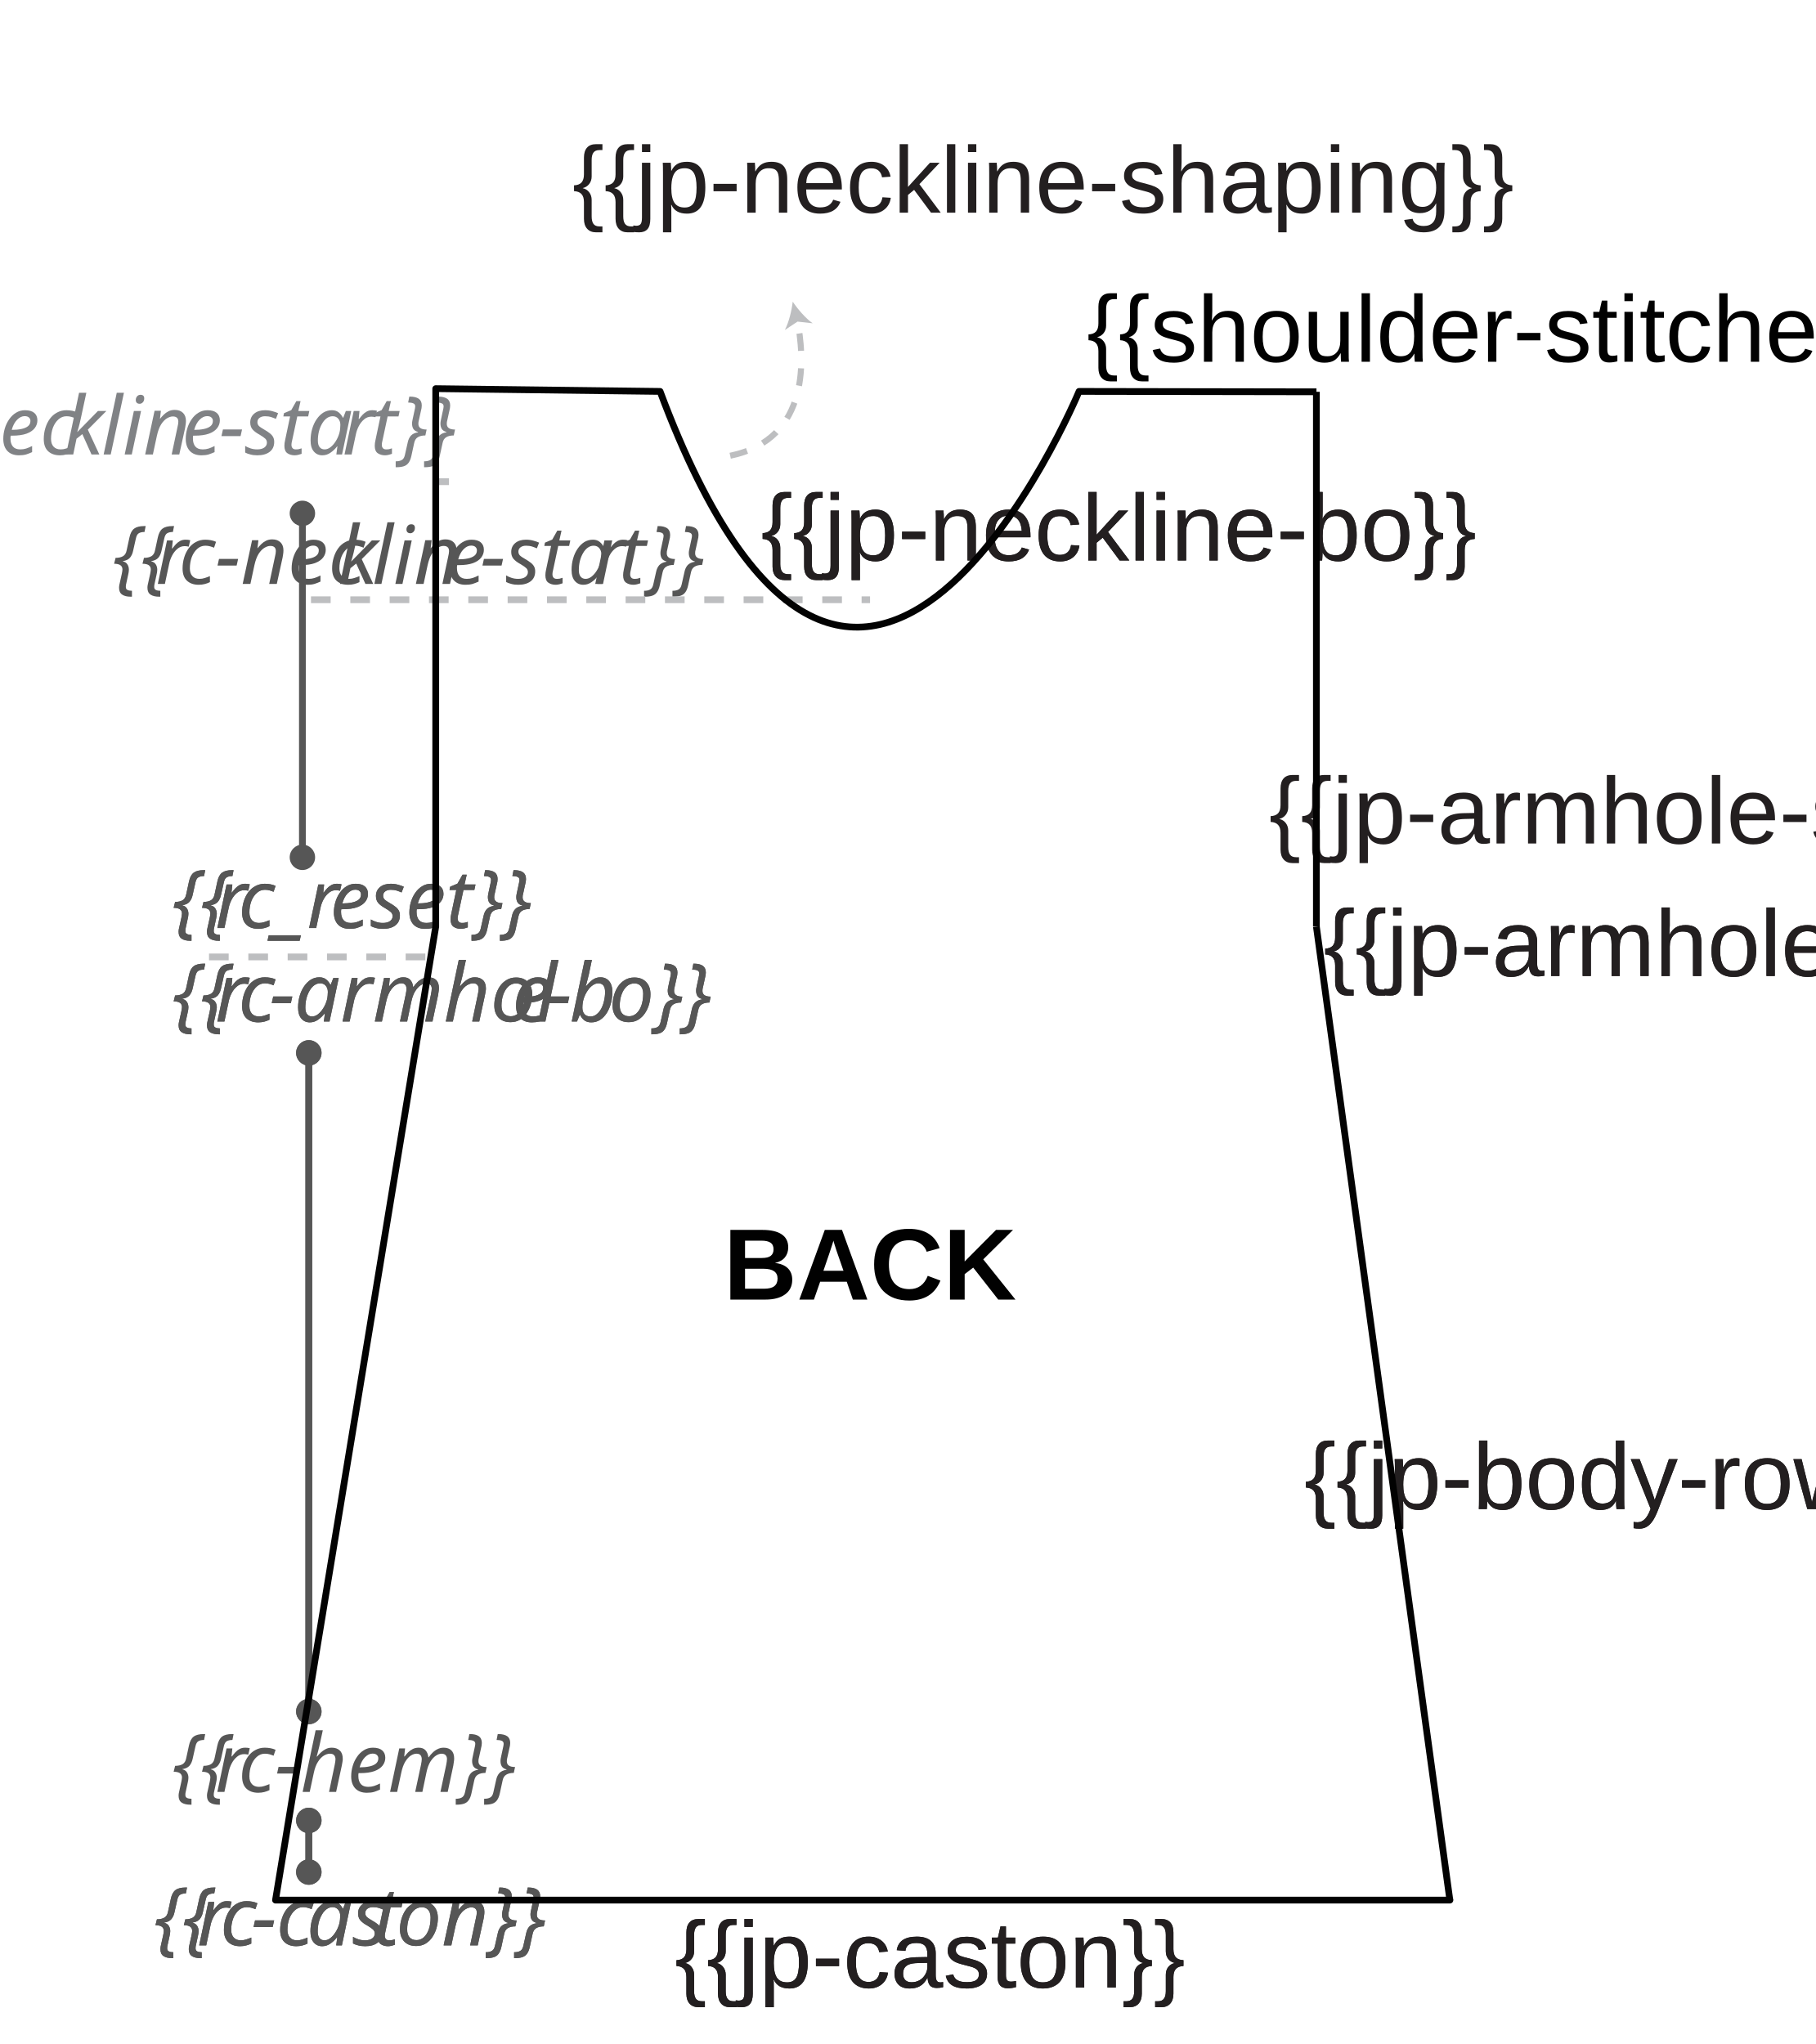
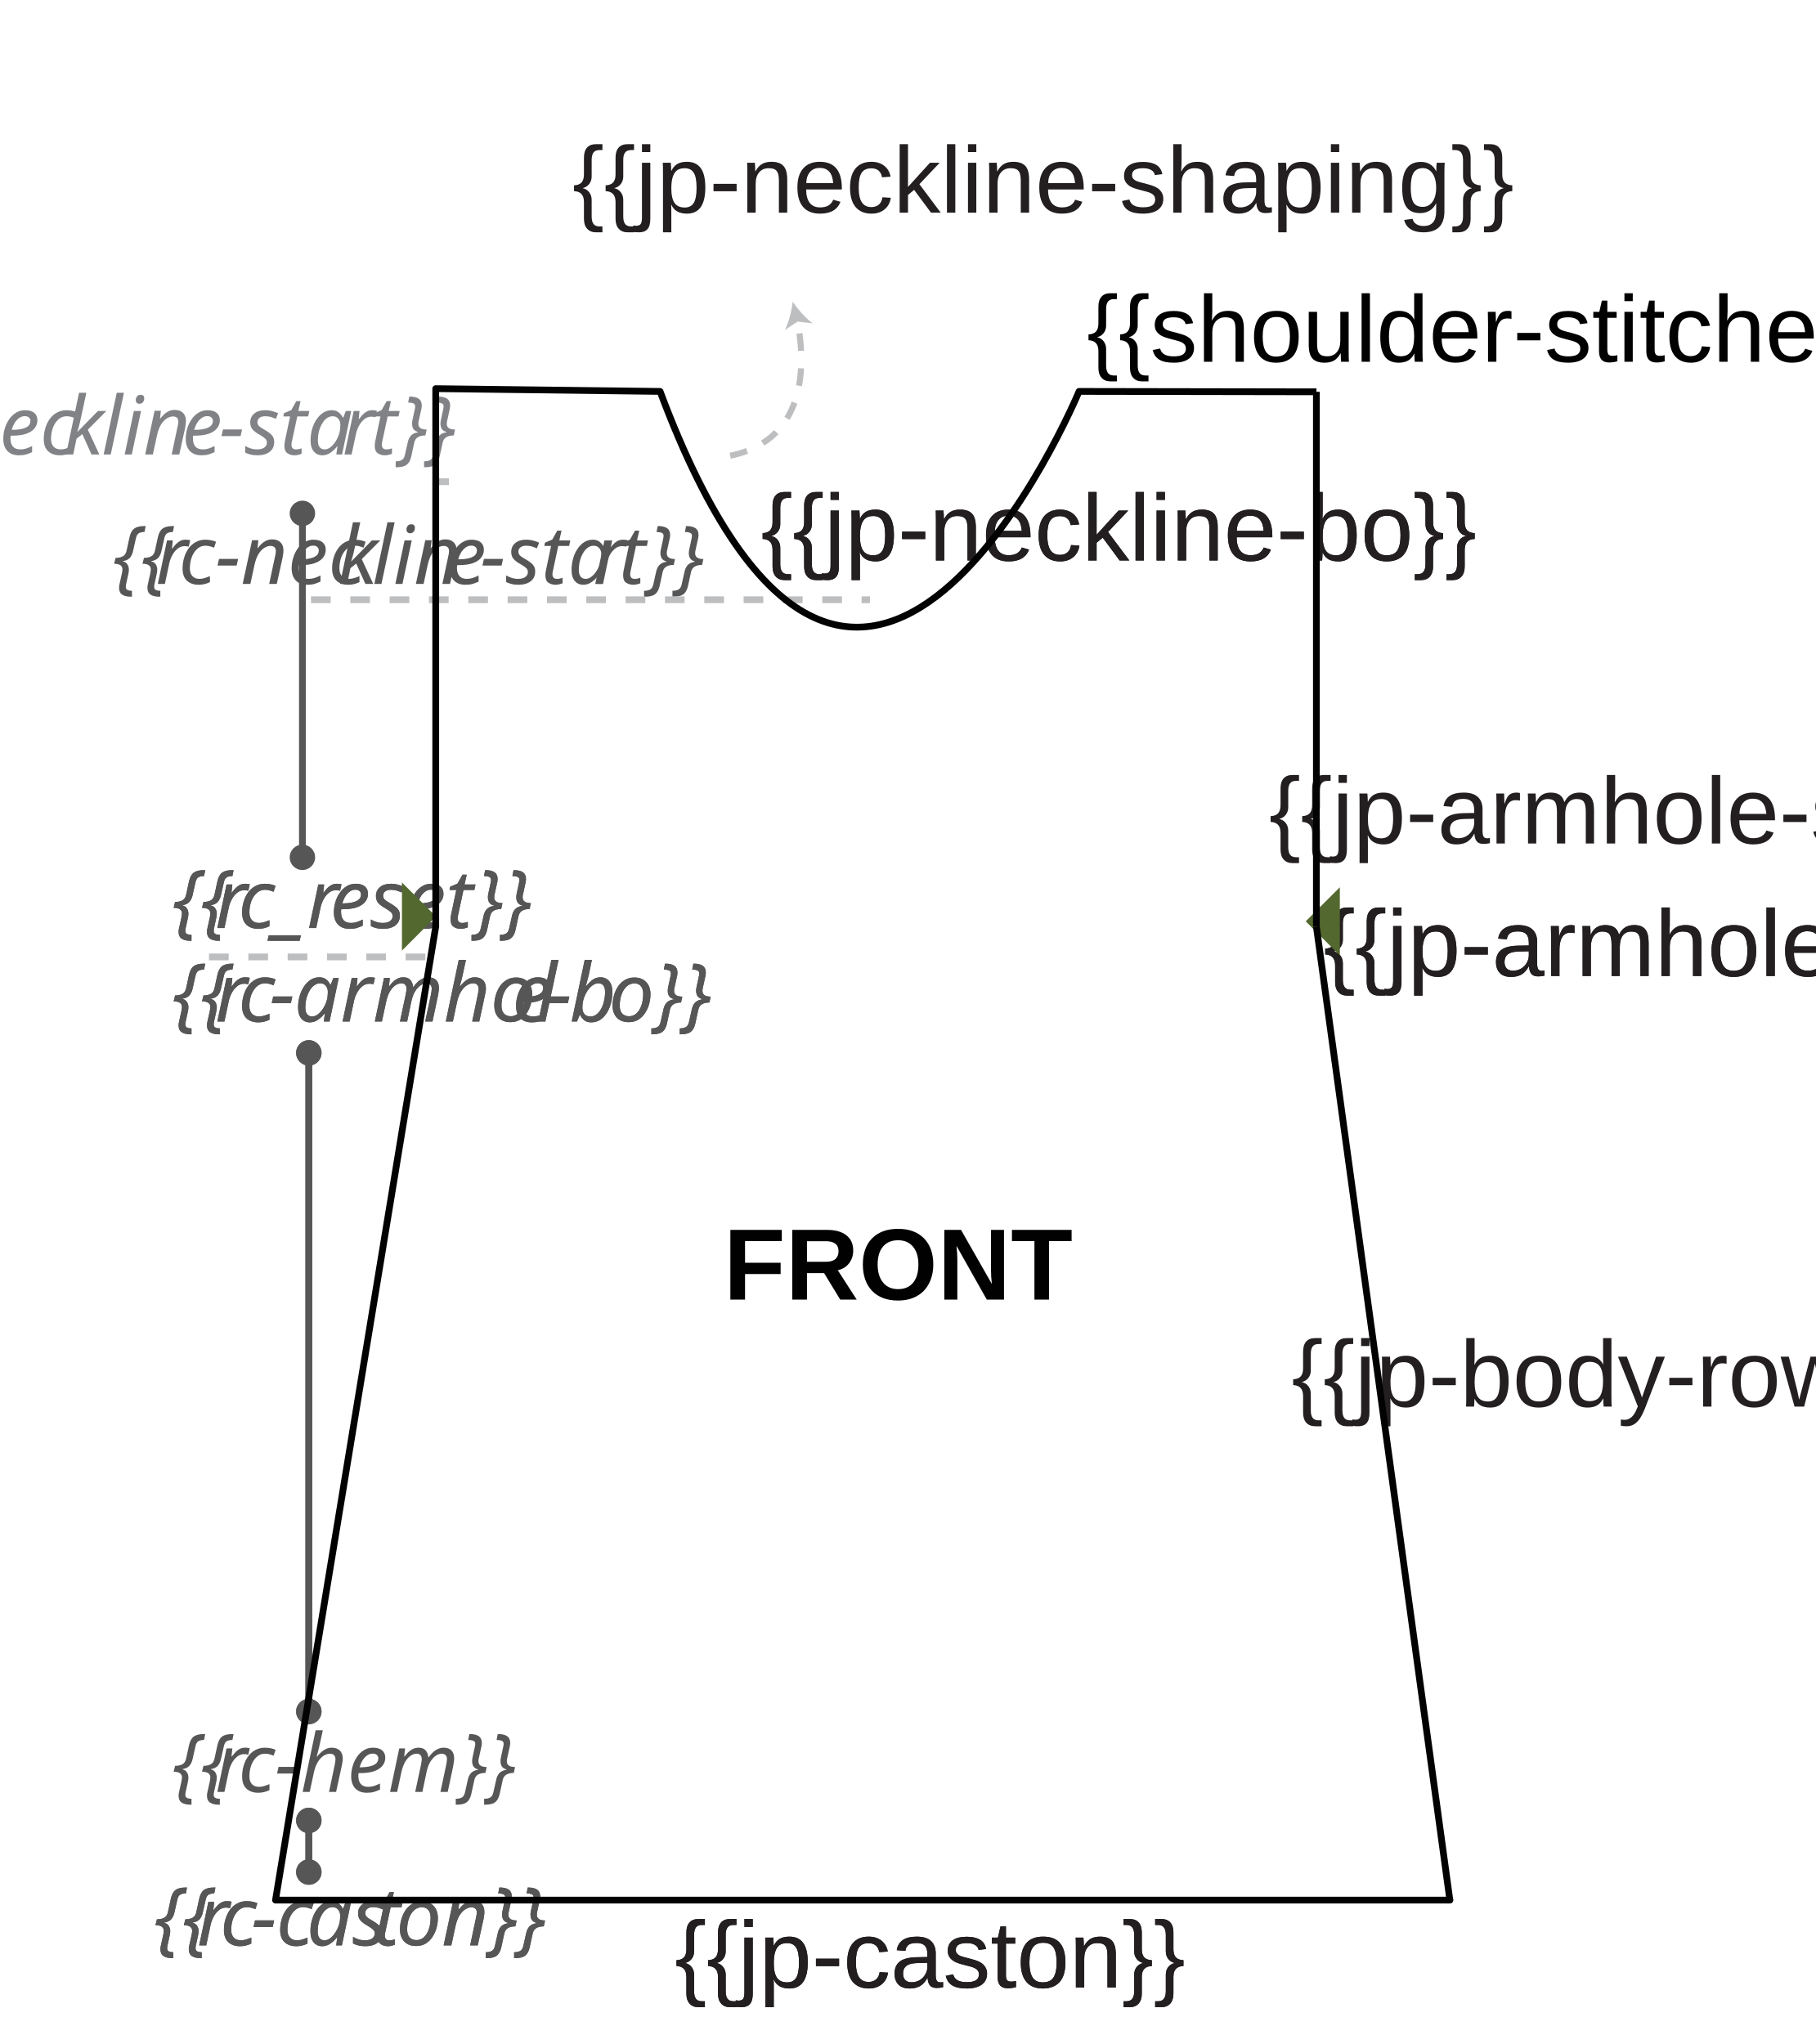
<svg xmlns="http://www.w3.org/2000/svg" width="3.73in" height="4.2in" viewBox="0 0 268.64 302.28">
  <g id="japanee_front">
    <text transform="translate(112.62 82.84)" fill="#231f20" font-family="ArialMT, Arial" font-size="14">
      <tspan x="0" y="0">{{jp-neckline-bo}}</tspan>
    </text>
-     <text transform="translate(193.02 223.22)" fill="#231f20" font-family="ArialMT, Arial" font-size="14">
-       <tspan x="0" y="0">{{jp-body-rows}}</tspan>
+     <text transform="translate(191.13 208.06)" fill="#231f20" font-family="ArialMT, Arial" font-size="14">
+       <tspan x="0" y="0">{{jp-body-rows}} rows</tspan>
    </text>
    <text transform="translate(195.87 144.33)" fill="#231f20" font-family="ArialMT, Arial" font-size="14">
      <tspan x="0" y="0">{{jp-armhole-bo}}</tspan>
    </text>
    <text transform="translate(187.79 124.72)" fill="#231f20" font-family="ArialMT, Arial" font-size="14">
      <tspan x="0" y="0">{{jp-armhole-shaping}}</tspan>
    </text>
    <g id="targets">
      <circle id="jp-shoulder" cx="190.01" cy="62.15" r="4.28" fill="none" />
      <circle id="jp-cast-on" cx="70.26" cy="293.12" r="4.28" fill="none" />
      <circle id="jp-side-shaping" cx="197.14" cy="213.75" r="4.28" fill="none" />
      <circle id="jp-armhole" cx="199.51" cy="137.71" r="4.28" fill="none" />
      <circle id="jp-armhole-shaping" cx="199.51" cy="113.47" r="4.28" fill="none" />
      <circle id="jp-neckline" cx="79.09" cy="22.35" r="4.28" fill="none" />
      <circle id="jp-neck-center" cx="131.85" cy="77.83" r="4.28" fill="none" />
      <circle id="jp-rows-neckine" cx="40.78" cy="69.27" r="4.28" fill="none" />
      <circle id="jp-rows-reset" cx="40.78" cy="133.43" r="4.28" fill="none" />
      <circle id="jp-rows-armhole-start" cx="40.78" cy="146.26" r="4.28" fill="none" />
      <circle id="jp-rows-hem" cx="40.78" cy="262.22" r="4.28" fill="none" />
      <circle id="jp-rows-cast-on" cx="41.25" cy="282.19" r="4.28" fill="none" />
    </g>
    <text transform="translate(-26.79 67.15)" fill="#808285" font-family="MyriadPro-It, 'Myriad Pro'" font-size="12" font-style="italic">
      <tspan x="0" y="0">{{</tspan>
      <tspan x="6.82" y="0" letter-spacing="0em">r</tspan>
      <tspan x="10.56" y="0">c-nec</tspan>
      <tspan x="36.24" y="0" letter-spacing="0em">k</tspan>
      <tspan x="41.8" y="0" letter-spacing="0em">lin</tspan>
      <tspan x="53.7" y="0" letter-spacing="0em">e</tspan>
      <tspan x="59.25" y="0">-sta</tspan>
      <tspan x="77.43" y="0" letter-spacing=".03em">r</tspan>
      <tspan x="81.56" y="0">t}}</tspan>
    </text>
    <text transform="translate(99.87 294.03)" fill="#231f20" font-family="ArialMT, Arial" font-size="14">
      <tspan x="0" y="0">{{jp-caston}}</tspan>
    </text>
    <text transform="translate(195.87 144.33)" fill="#231f20" font-family="ArialMT, Arial" font-size="14">
      <tspan x="0" y="0">{{jp-armhole-bo}}</tspan>
-     </text>
-     <text transform="translate(193.02 223.22)" fill="#231f20" font-family="ArialMT, Arial" font-size="14">
-       <tspan x="0" y="0">{{jp-body-rows}}</tspan>
    </text>
    <text transform="translate(112.62 82.84)" fill="#231f20" font-family="ArialMT, Arial" font-size="14">
      <tspan x="0" y="0">{{jp-neckline-bo}}</tspan>
    </text>
    <text transform="translate(84.71 31.37)" fill="#231f20" font-family="ArialMT, Arial" font-size="14">
      <tspan x="0" y="0">{{jp-neckline-shaping}}</tspan>
    </text>
    <text transform="translate(99.87 294.03)" fill="#231f20" font-family="ArialMT, Arial" font-size="14">
      <tspan x="0" y="0">{{jp-caston}}</tspan>
    </text>
    <g isolation="isolate">
      <text transform="translate(16.76 86.31)" fill="#565656" font-family="MyriadPro-It, 'Myriad Pro'" font-size="12" font-style="italic" isolation="isolate">
        <tspan x="0" y="0">{{</tspan>
      </text>
      <text transform="translate(23.01 86.31)" fill="#565656" font-family="MyriadPro-It, 'Myriad Pro'" font-size="12" font-style="italic" isolation="isolate">
        <tspan x="0" y="0">r</tspan>
      </text>
      <text transform="translate(26.44 86.31)" fill="#565656" font-family="MyriadPro-It, 'Myriad Pro'" font-size="12" font-style="italic" isolation="isolate">
        <tspan x="0" y="0">c-nec</tspan>
      </text>
      <text transform="translate(49.98 86.31)" fill="#565656" font-family="MyriadPro-It, 'Myriad Pro'" font-size="12" font-style="italic" isolation="isolate">
        <tspan x="0" y="0">k</tspan>
      </text>
      <text transform="translate(55.07 86.31)" fill="#565656" font-family="MyriadPro-It, 'Myriad Pro'" font-size="12" font-style="italic" isolation="isolate">
        <tspan x="0" y="0">lin</tspan>
      </text>
      <text transform="translate(65.98 86.31)" fill="#565656" font-family="MyriadPro-It, 'Myriad Pro'" font-size="12" font-style="italic" isolation="isolate" letter-spacing="0em">
        <tspan x="0" y="0">e</tspan>
      </text>
      <text transform="translate(71.08 86.31)" fill="#565656" font-family="MyriadPro-It, 'Myriad Pro'" font-size="12" font-style="italic" isolation="isolate">
        <tspan x="0" y="0">-sta</tspan>
      </text>
      <text transform="translate(87.74 86.31)" fill="#565656" font-family="MyriadPro-It, 'Myriad Pro'" font-size="12" font-style="italic" isolation="isolate" letter-spacing=".03em">
        <tspan x="0" y="0">r</tspan>
      </text>
      <text transform="translate(91.52 86.31)" fill="#565656" font-family="MyriadPro-It, 'Myriad Pro'" font-size="12" font-style="italic" isolation="isolate">
        <tspan x="0" y="0">t}}</tspan>
      </text>
    </g>
    <g isolation="isolate">
      <text transform="translate(25.57 137.23)" fill="#565656" font-family="MyriadPro-It, 'Myriad Pro'" font-size="12" font-style="italic" isolation="isolate">
        <tspan x="0" y="0">{{</tspan>
      </text>
      <text transform="translate(31.82 137.23)" fill="#565656" font-family="MyriadPro-It, 'Myriad Pro'" font-size="12" font-style="italic" isolation="isolate">
        <tspan x="0" y="0">r</tspan>
      </text>
      <text transform="translate(35.25 137.23)" fill="#565656" font-family="MyriadPro-It, 'Myriad Pro'" font-size="12" font-style="italic" isolation="isolate">
        <tspan x="0" y="0">c_</tspan>
      </text>
      <text transform="translate(45.4 137.23)" fill="#565656" font-family="MyriadPro-It, 'Myriad Pro'" font-size="12" font-style="italic" isolation="isolate">
        <tspan x="0" y="0">r</tspan>
      </text>
      <text transform="translate(48.83 137.23)" fill="#565656" font-family="MyriadPro-It, 'Myriad Pro'" font-size="12" font-style="italic" isolation="isolate">
        <tspan x="0" y="0">eset}}</tspan>
      </text>
    </g>
    <g isolation="isolate">
      <text transform="translate(25.57 151.07)" fill="#565656" font-family="MyriadPro-It, 'Myriad Pro'" font-size="12" font-style="italic" isolation="isolate">
        <tspan x="0" y="0">{{</tspan>
      </text>
      <text transform="translate(31.82 151.07)" fill="#565656" font-family="MyriadPro-It, 'Myriad Pro'" font-size="12" font-style="italic" isolation="isolate">
        <tspan x="0" y="0">r</tspan>
      </text>
      <text transform="translate(35.25 151.07)" fill="#565656" font-family="MyriadPro-It, 'Myriad Pro'" font-size="12" font-style="italic" isolation="isolate">
        <tspan x="0" y="0">c</tspan>
      </text>
      <text transform="translate(39.9 151.07)" fill="#565656" font-family="MyriadPro-It, 'Myriad Pro'" font-size="12" font-style="italic" isolation="isolate" letter-spacing=".02em">
        <tspan x="0" y="0">-</tspan>
      </text>
      <text transform="translate(43.53 151.07)" fill="#565656" font-family="MyriadPro-It, 'Myriad Pro'" font-size="12" font-style="italic" isolation="isolate">
        <tspan x="0" y="0">armhol</tspan>
      </text>
      <text transform="translate(75.79 151.07)" fill="#565656" font-family="MyriadPro-It, 'Myriad Pro'" font-size="12" font-style="italic" isolation="isolate" letter-spacing="0em">
        <tspan x="0" y="0">e</tspan>
      </text>
      <text transform="translate(80.89 151.07)" fill="#565656" font-family="MyriadPro-It, 'Myriad Pro'" font-size="12" font-style="italic" isolation="isolate">
        <tspan x="0" y="0">-</tspan>
      </text>
      <text transform="translate(84.26 151.07)" fill="#565656" font-family="MyriadPro-It, 'Myriad Pro'" font-size="12" font-style="italic" isolation="isolate">
        <tspan x="0" y="0">b</tspan>
      </text>
      <text transform="translate(90.07 151.07)" fill="#565656" font-family="MyriadPro-It, 'Myriad Pro'" font-size="12" font-style="italic" isolation="isolate">
        <tspan x="0" y="0">o}}</tspan>
      </text>
    </g>
    <path d="M108.06,67.34c12.03-2.5,10.99-14.76,9.89-20.2" fill="none" stroke="#bdbec0" stroke-dasharray="2.59 2.59" stroke-miterlimit="10" stroke-width=".89" />
    <path d="M117.31,44.54c.75,1.12,1.9,2.46,2.95,3.2l-2.24-.25-1.88,1.24c.6-1.14,1.01-2.86,1.17-4.2Z" fill="#bdbec0" />
    <g isolation="isolate">
      <text transform="translate(25.57 151.07)" fill="#565656" font-family="MyriadPro-It, 'Myriad Pro'" font-size="12" font-style="italic" isolation="isolate">
        <tspan x="0" y="0">{{</tspan>
      </text>
      <text transform="translate(31.82 151.07)" fill="#565656" font-family="MyriadPro-It, 'Myriad Pro'" font-size="12" font-style="italic" isolation="isolate">
        <tspan x="0" y="0">r</tspan>
      </text>
      <text transform="translate(35.25 151.07)" fill="#565656" font-family="MyriadPro-It, 'Myriad Pro'" font-size="12" font-style="italic" isolation="isolate">
        <tspan x="0" y="0">c</tspan>
      </text>
      <text transform="translate(39.9 151.07)" fill="#565656" font-family="MyriadPro-It, 'Myriad Pro'" font-size="12" font-style="italic" isolation="isolate" letter-spacing=".02em">
        <tspan x="0" y="0">-</tspan>
      </text>
      <text transform="translate(43.53 151.07)" fill="#565656" font-family="MyriadPro-It, 'Myriad Pro'" font-size="12" font-style="italic" isolation="isolate">
        <tspan x="0" y="0">armhol</tspan>
      </text>
      <text transform="translate(75.79 151.07)" fill="#565656" font-family="MyriadPro-It, 'Myriad Pro'" font-size="12" font-style="italic" isolation="isolate" letter-spacing="0em">
        <tspan x="0" y="0">e</tspan>
      </text>
      <text transform="translate(80.89 151.07)" fill="#565656" font-family="MyriadPro-It, 'Myriad Pro'" font-size="12" font-style="italic" isolation="isolate">
        <tspan x="0" y="0">-</tspan>
      </text>
      <text transform="translate(84.26 151.07)" fill="#565656" font-family="MyriadPro-It, 'Myriad Pro'" font-size="12" font-style="italic" isolation="isolate">
        <tspan x="0" y="0">b</tspan>
      </text>
      <text transform="translate(90.07 151.07)" fill="#565656" font-family="MyriadPro-It, 'Myriad Pro'" font-size="12" font-style="italic" isolation="isolate">
        <tspan x="0" y="0">o}}</tspan>
      </text>
    </g>
    <g isolation="isolate">
      <text transform="translate(25.57 137.23)" fill="#565656" font-family="MyriadPro-It, 'Myriad Pro'" font-size="12" font-style="italic" isolation="isolate">
        <tspan x="0" y="0">{{</tspan>
      </text>
      <text transform="translate(31.82 137.23)" fill="#565656" font-family="MyriadPro-It, 'Myriad Pro'" font-size="12" font-style="italic" isolation="isolate">
        <tspan x="0" y="0">r</tspan>
      </text>
      <text transform="translate(35.25 137.23)" fill="#565656" font-family="MyriadPro-It, 'Myriad Pro'" font-size="12" font-style="italic" isolation="isolate">
        <tspan x="0" y="0">c_</tspan>
      </text>
      <text transform="translate(45.4 137.23)" fill="#565656" font-family="MyriadPro-It, 'Myriad Pro'" font-size="12" font-style="italic" isolation="isolate">
        <tspan x="0" y="0">r</tspan>
      </text>
      <text transform="translate(48.83 137.23)" fill="#565656" font-family="MyriadPro-It, 'Myriad Pro'" font-size="12" font-style="italic" isolation="isolate">
        <tspan x="0" y="0">eset}}</tspan>
      </text>
    </g>
    <line x1="64.94" y1="71.18" x2="66.44" y2="71.18" fill="none" stroke="#bdbec0" stroke-miterlimit="10" />
    <line x1="30.93" y1="141.51" x2="64.44" y2="141.51" fill="none" stroke="#bdbec0" stroke-dasharray="2.91 2.91" stroke-miterlimit="10" />
    <line x1="46.02" y1="88.65" x2="128.75" y2="88.65" fill="none" stroke="#bdbec0" stroke-dasharray="2.91 2.91" stroke-miterlimit="10" />
    <g isolation="isolate">
      <text transform="translate(22.88 287.79)" fill="#565656" font-family="MyriadPro-It, 'Myriad Pro'" font-size="12" font-style="italic" isolation="isolate">
        <tspan x="0" y="0">{{</tspan>
      </text>
      <text transform="translate(29.13 287.79)" fill="#565656" font-family="MyriadPro-It, 'Myriad Pro'" font-size="12" font-style="italic" isolation="isolate">
        <tspan x="0" y="0">r</tspan>
      </text>
      <text transform="translate(32.56 287.79)" fill="#565656" font-family="MyriadPro-It, 'Myriad Pro'" font-size="12" font-style="italic" isolation="isolate">
        <tspan x="0" y="0">c</tspan>
      </text>
      <text transform="translate(37.21 287.79)" fill="#565656" font-family="MyriadPro-It, 'Myriad Pro'" font-size="12" font-style="italic" isolation="isolate" letter-spacing=".03em">
        <tspan x="0" y="0">-</tspan>
      </text>
      <text transform="translate(40.88 287.79)" fill="#565656" font-family="MyriadPro-It, 'Myriad Pro'" font-size="12" font-style="italic" isolation="isolate" letter-spacing="-.02em">
        <tspan x="0" y="0">c</tspan>
      </text>
      <text transform="translate(45.36 287.79)" fill="#565656" font-family="MyriadPro-It, 'Myriad Pro'" font-size="12" font-style="italic" isolation="isolate">
        <tspan x="0" y="0">as</tspan>
      </text>
      <text transform="translate(55.21 287.79)" fill="#565656" font-family="MyriadPro-It, 'Myriad Pro'" font-size="12" font-style="italic" isolation="isolate">
        <tspan x="0" y="0">t</tspan>
      </text>
      <text transform="translate(58.61 287.79)" fill="#565656" font-family="MyriadPro-It, 'Myriad Pro'" font-size="12" font-style="italic" isolation="isolate">
        <tspan x="0" y="0">on}}</tspan>
      </text>
    </g>
    <g isolation="isolate">
      <text transform="translate(22.88 287.79)" fill="#565656" font-family="MyriadPro-It, 'Myriad Pro'" font-size="12" font-style="italic" isolation="isolate">
        <tspan x="0" y="0">{{</tspan>
      </text>
      <text transform="translate(29.13 287.79)" fill="#565656" font-family="MyriadPro-It, 'Myriad Pro'" font-size="12" font-style="italic" isolation="isolate">
        <tspan x="0" y="0">r</tspan>
      </text>
      <text transform="translate(32.56 287.79)" fill="#565656" font-family="MyriadPro-It, 'Myriad Pro'" font-size="12" font-style="italic" isolation="isolate">
        <tspan x="0" y="0">c</tspan>
      </text>
      <text transform="translate(37.21 287.79)" fill="#565656" font-family="MyriadPro-It, 'Myriad Pro'" font-size="12" font-style="italic" isolation="isolate" letter-spacing=".03em">
        <tspan x="0" y="0">-</tspan>
      </text>
      <text transform="translate(40.88 287.79)" fill="#565656" font-family="MyriadPro-It, 'Myriad Pro'" font-size="12" font-style="italic" isolation="isolate" letter-spacing="-.02em">
        <tspan x="0" y="0">c</tspan>
      </text>
      <text transform="translate(45.36 287.79)" fill="#565656" font-family="MyriadPro-It, 'Myriad Pro'" font-size="12" font-style="italic" isolation="isolate">
        <tspan x="0" y="0">as</tspan>
      </text>
      <text transform="translate(55.21 287.79)" fill="#565656" font-family="MyriadPro-It, 'Myriad Pro'" font-size="12" font-style="italic" isolation="isolate">
        <tspan x="0" y="0">t</tspan>
      </text>
      <text transform="translate(58.61 287.79)" fill="#565656" font-family="MyriadPro-It, 'Myriad Pro'" font-size="12" font-style="italic" isolation="isolate">
        <tspan x="0" y="0">on}}</tspan>
      </text>
    </g>
    <line x1="44.75" y1="75.78" x2="44.75" y2="126.86" fill="none" stroke="#565656" />
    <circle cx="44.75" cy="75.87" r="1.88" fill="#565656" />
    <path d="M42.87,126.77c0,1.04.84,1.88,1.88,1.88s1.88-.84,1.88-1.88-.84-1.88-1.88-1.88-1.88.84-1.88,1.88Z" fill="#565656" />
    <line x1="45.7" y1="155.62" x2="45.7" y2="253.27" fill="none" stroke="#565656" />
    <circle cx="45.7" cy="155.71" r="1.88" fill="#565656" />
    <circle cx="45.7" cy="253.18" r="1.88" fill="#565656" />
    <line x1="45.7" y1="155.62" x2="45.7" y2="253.27" fill="none" stroke="#565656" />
    <circle cx="45.7" cy="155.71" r="1.88" fill="#565656" />
    <circle cx="45.7" cy="253.18" r="1.88" fill="#565656" />
    <line x1="45.7" y1="269.2" x2="45.7" y2="277.04" fill="none" stroke="#565656" />
    <path d="M43.82,269.3c0-1.04.84-1.88,1.88-1.88s1.88.84,1.88,1.88-.84,1.88-1.88,1.88-1.88-.84-1.88-1.88Z" fill="#565656" />
    <circle cx="45.7" cy="276.94" r="1.88" fill="#565656" />
    <line x1="45.7" y1="269.2" x2="45.7" y2="277.04" fill="none" stroke="#565656" />
    <path d="M43.82,269.3c0-1.04.84-1.88,1.88-1.88s1.88.84,1.88,1.88-.84,1.88-1.88,1.88-1.88-.84-1.88-1.88Z" fill="#565656" />
    <circle cx="45.7" cy="276.94" r="1.88" fill="#565656" />
    <g isolation="isolate">
      <text transform="translate(25.57 265.08)" fill="#565656" font-family="MyriadPro-It, 'Myriad Pro'" font-size="12" font-style="italic" isolation="isolate">
        <tspan x="0" y="0">{{</tspan>
      </text>
      <text transform="translate(31.82 265.08)" fill="#565656" font-family="MyriadPro-It, 'Myriad Pro'" font-size="12" font-style="italic" isolation="isolate">
        <tspan x="0" y="0">r</tspan>
      </text>
      <text transform="translate(35.25 265.08)" fill="#565656" font-family="MyriadPro-It, 'Myriad Pro'" font-size="12" font-style="italic" isolation="isolate">
        <tspan x="0" y="0">c-hem}}</tspan>
      </text>
    </g>
    <g id="shoulder_stitches" isolation="isolate">
      <g isolation="isolate">
        <g isolation="isolate">
          <g isolation="isolate">
            <g isolation="isolate">
              <g isolation="isolate">
                <g isolation="isolate">
                  <g isolation="isolate">
                    <text transform="translate(160.84 53.43)" fill="#010101" font-family="ArialMT, Arial" font-size="14" isolation="isolate">
                      <tspan x="0" y="0">{{shoulder-stitches}}sts</tspan>
                    </text>
                  </g>
                </g>
              </g>
            </g>
          </g>
        </g>
      </g>
    </g>
+     <g id="underarm_markers">
+       <polygon points="59.48 130.49 64.52 135.53 59.48 140.57 59.48 130.49" fill="#53682f" />
+       <polygon points="198.27 141.29 193.22 136.24 198.27 131.2 198.27 141.29" fill="#53682f" />
+     </g>
  </g>
  <g id="bodies">
    <g id="aline_round">
      <polyline points="64.48 137.02 40.77 281.09 214.56 281.09" fill="none" stroke="#020202" stroke-linecap="round" stroke-linejoin="round" />
      <path d="M194.8,137.02l19.75,144.07" fill="none" stroke="#020202" />
      <path d="M64.48,137.02V57.41l33.2.41c29.37,78.5,62,0,62,0l35.13.06" fill="none" stroke="#020202" stroke-linejoin="round" />
      <path d="M194.8,57.88v79.13" fill="none" stroke="#020202" stroke-linejoin="round" />
    </g>
    <g isolation="isolate">
      <g isolation="isolate">
        <g isolation="isolate">
          <g isolation="isolate">
            <g isolation="isolate">
              <g isolation="isolate">
                <g isolation="isolate">
                  <text transform="translate(107.08 192.22)" fill="#010101" font-family="Arial-BoldMT, Arial" font-size="15" font-weight="700" isolation="isolate">
-                     <tspan x="0" y="0">BACK</tspan>
+                     <tspan x="0" y="0">FRONT</tspan>
                  </text>
                </g>
              </g>
            </g>
          </g>
        </g>
      </g>
    </g>
  </g>
</svg>
